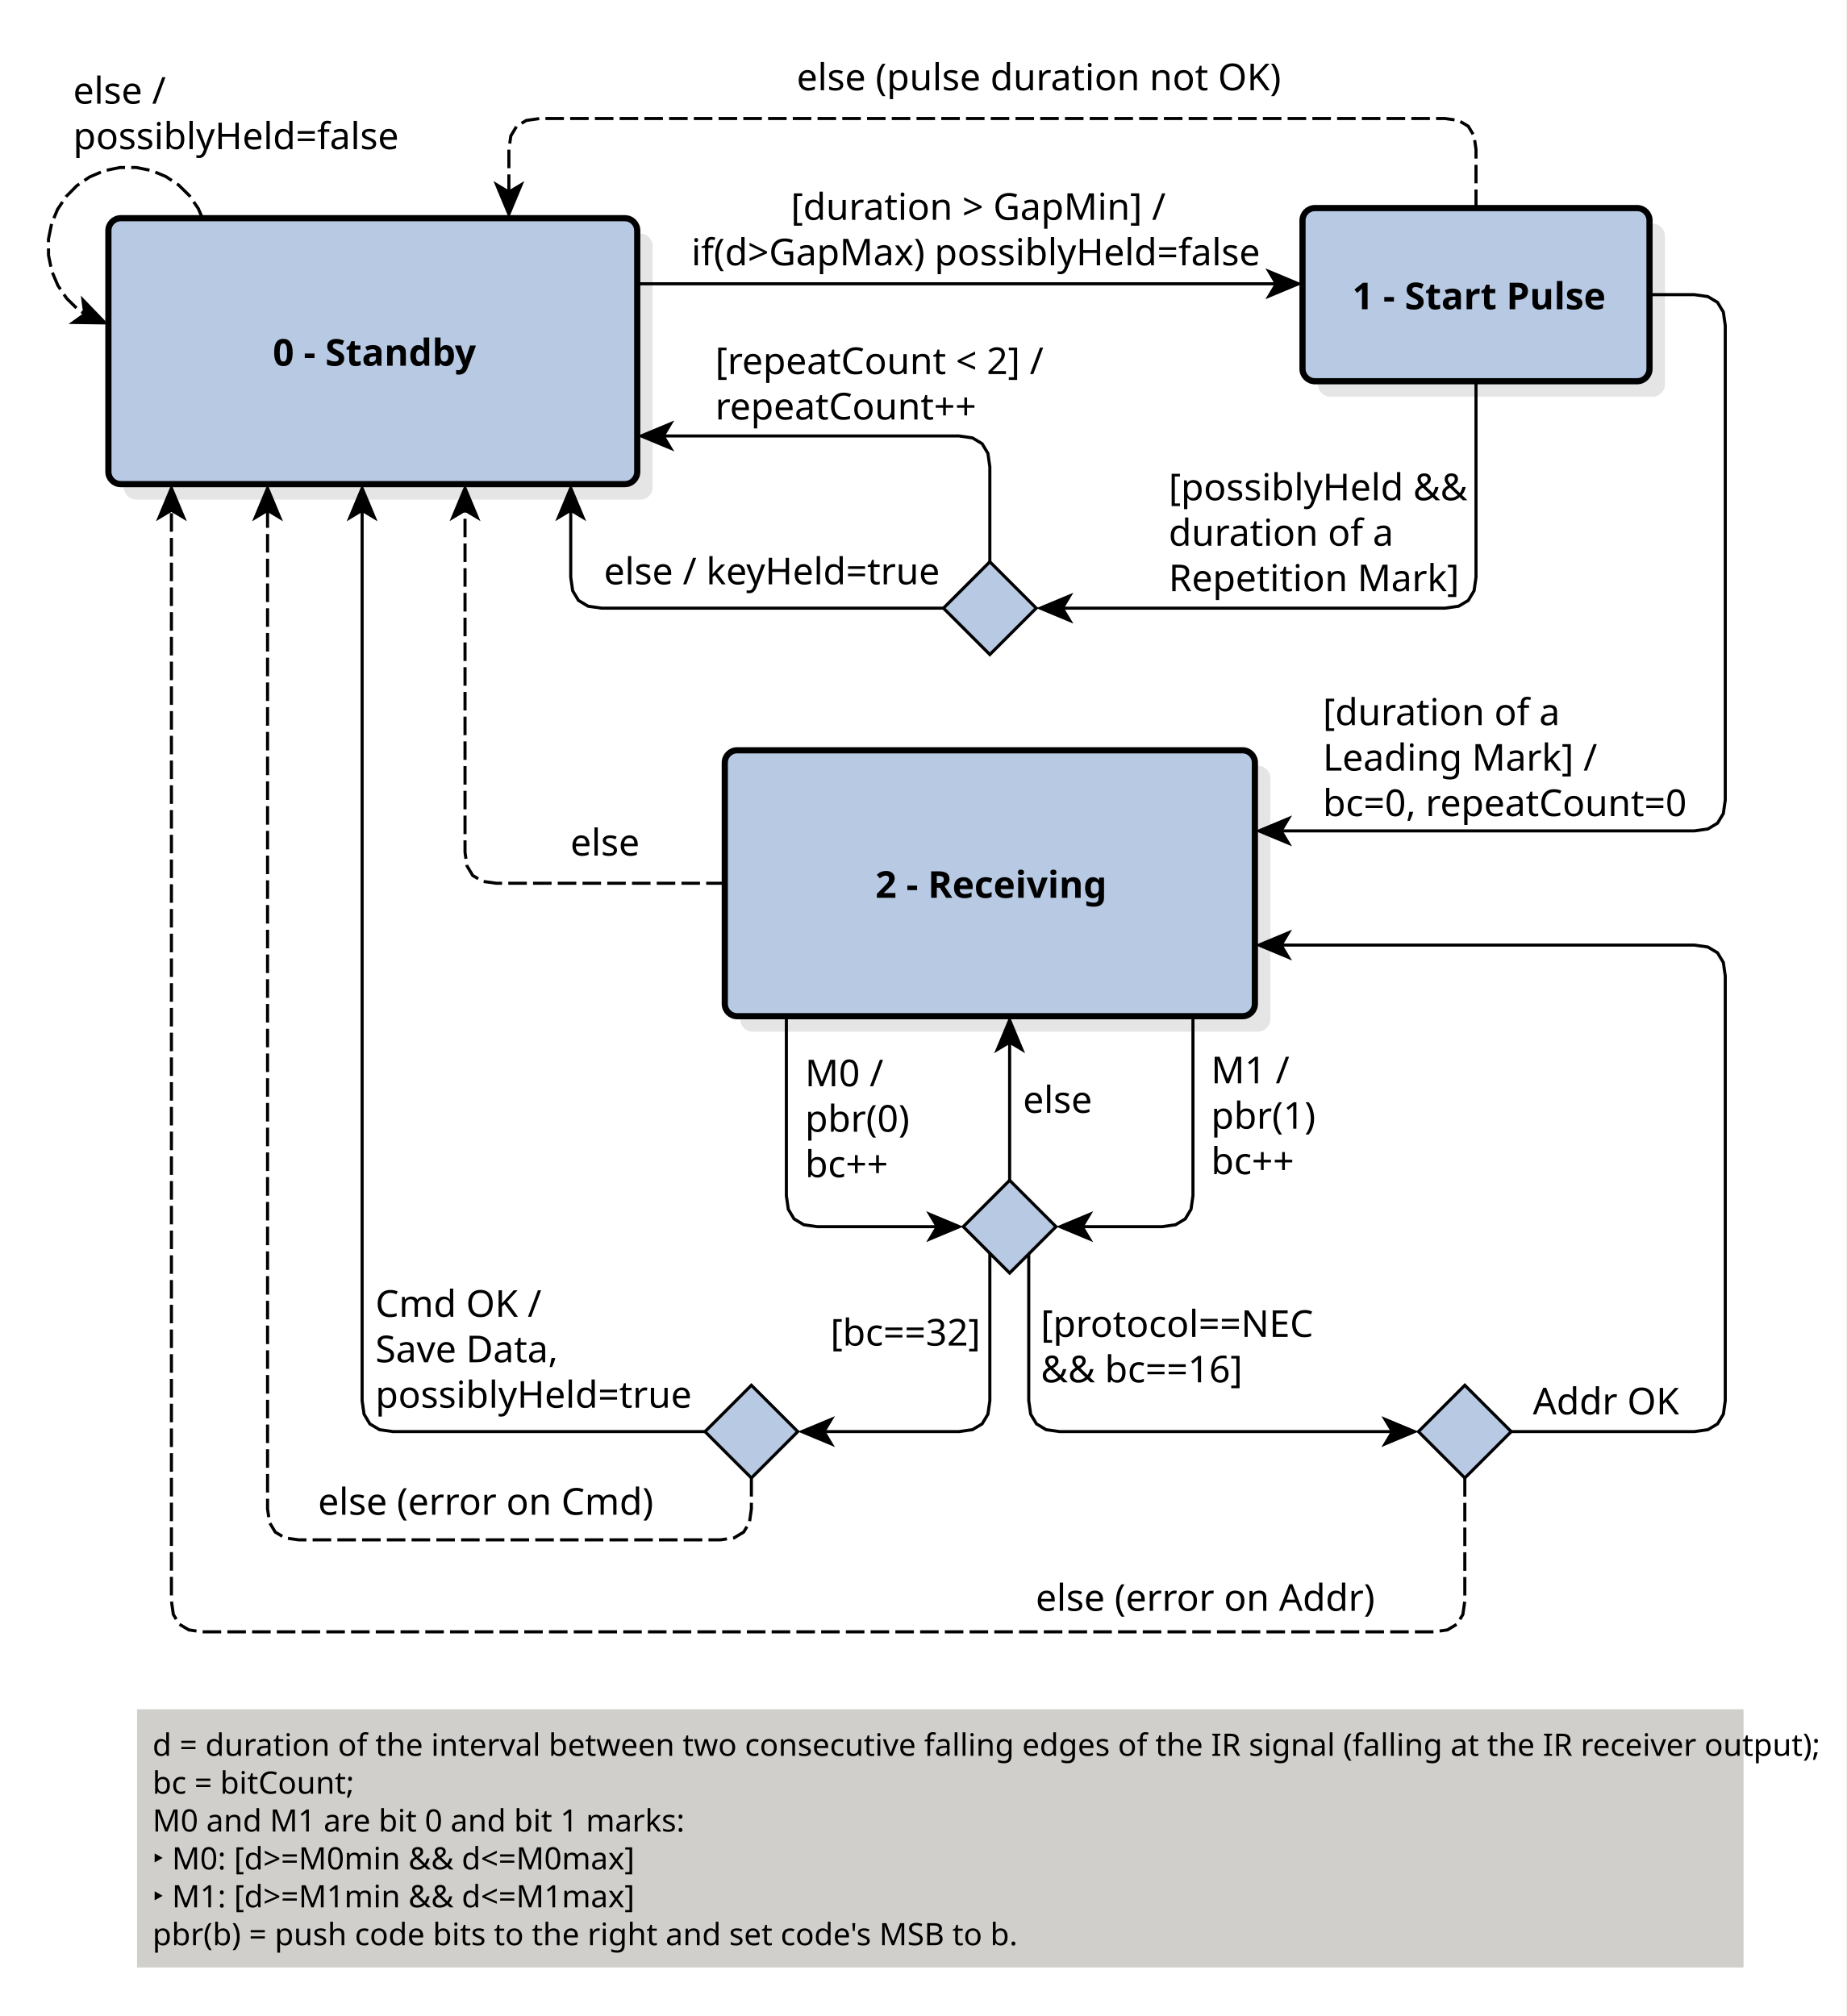
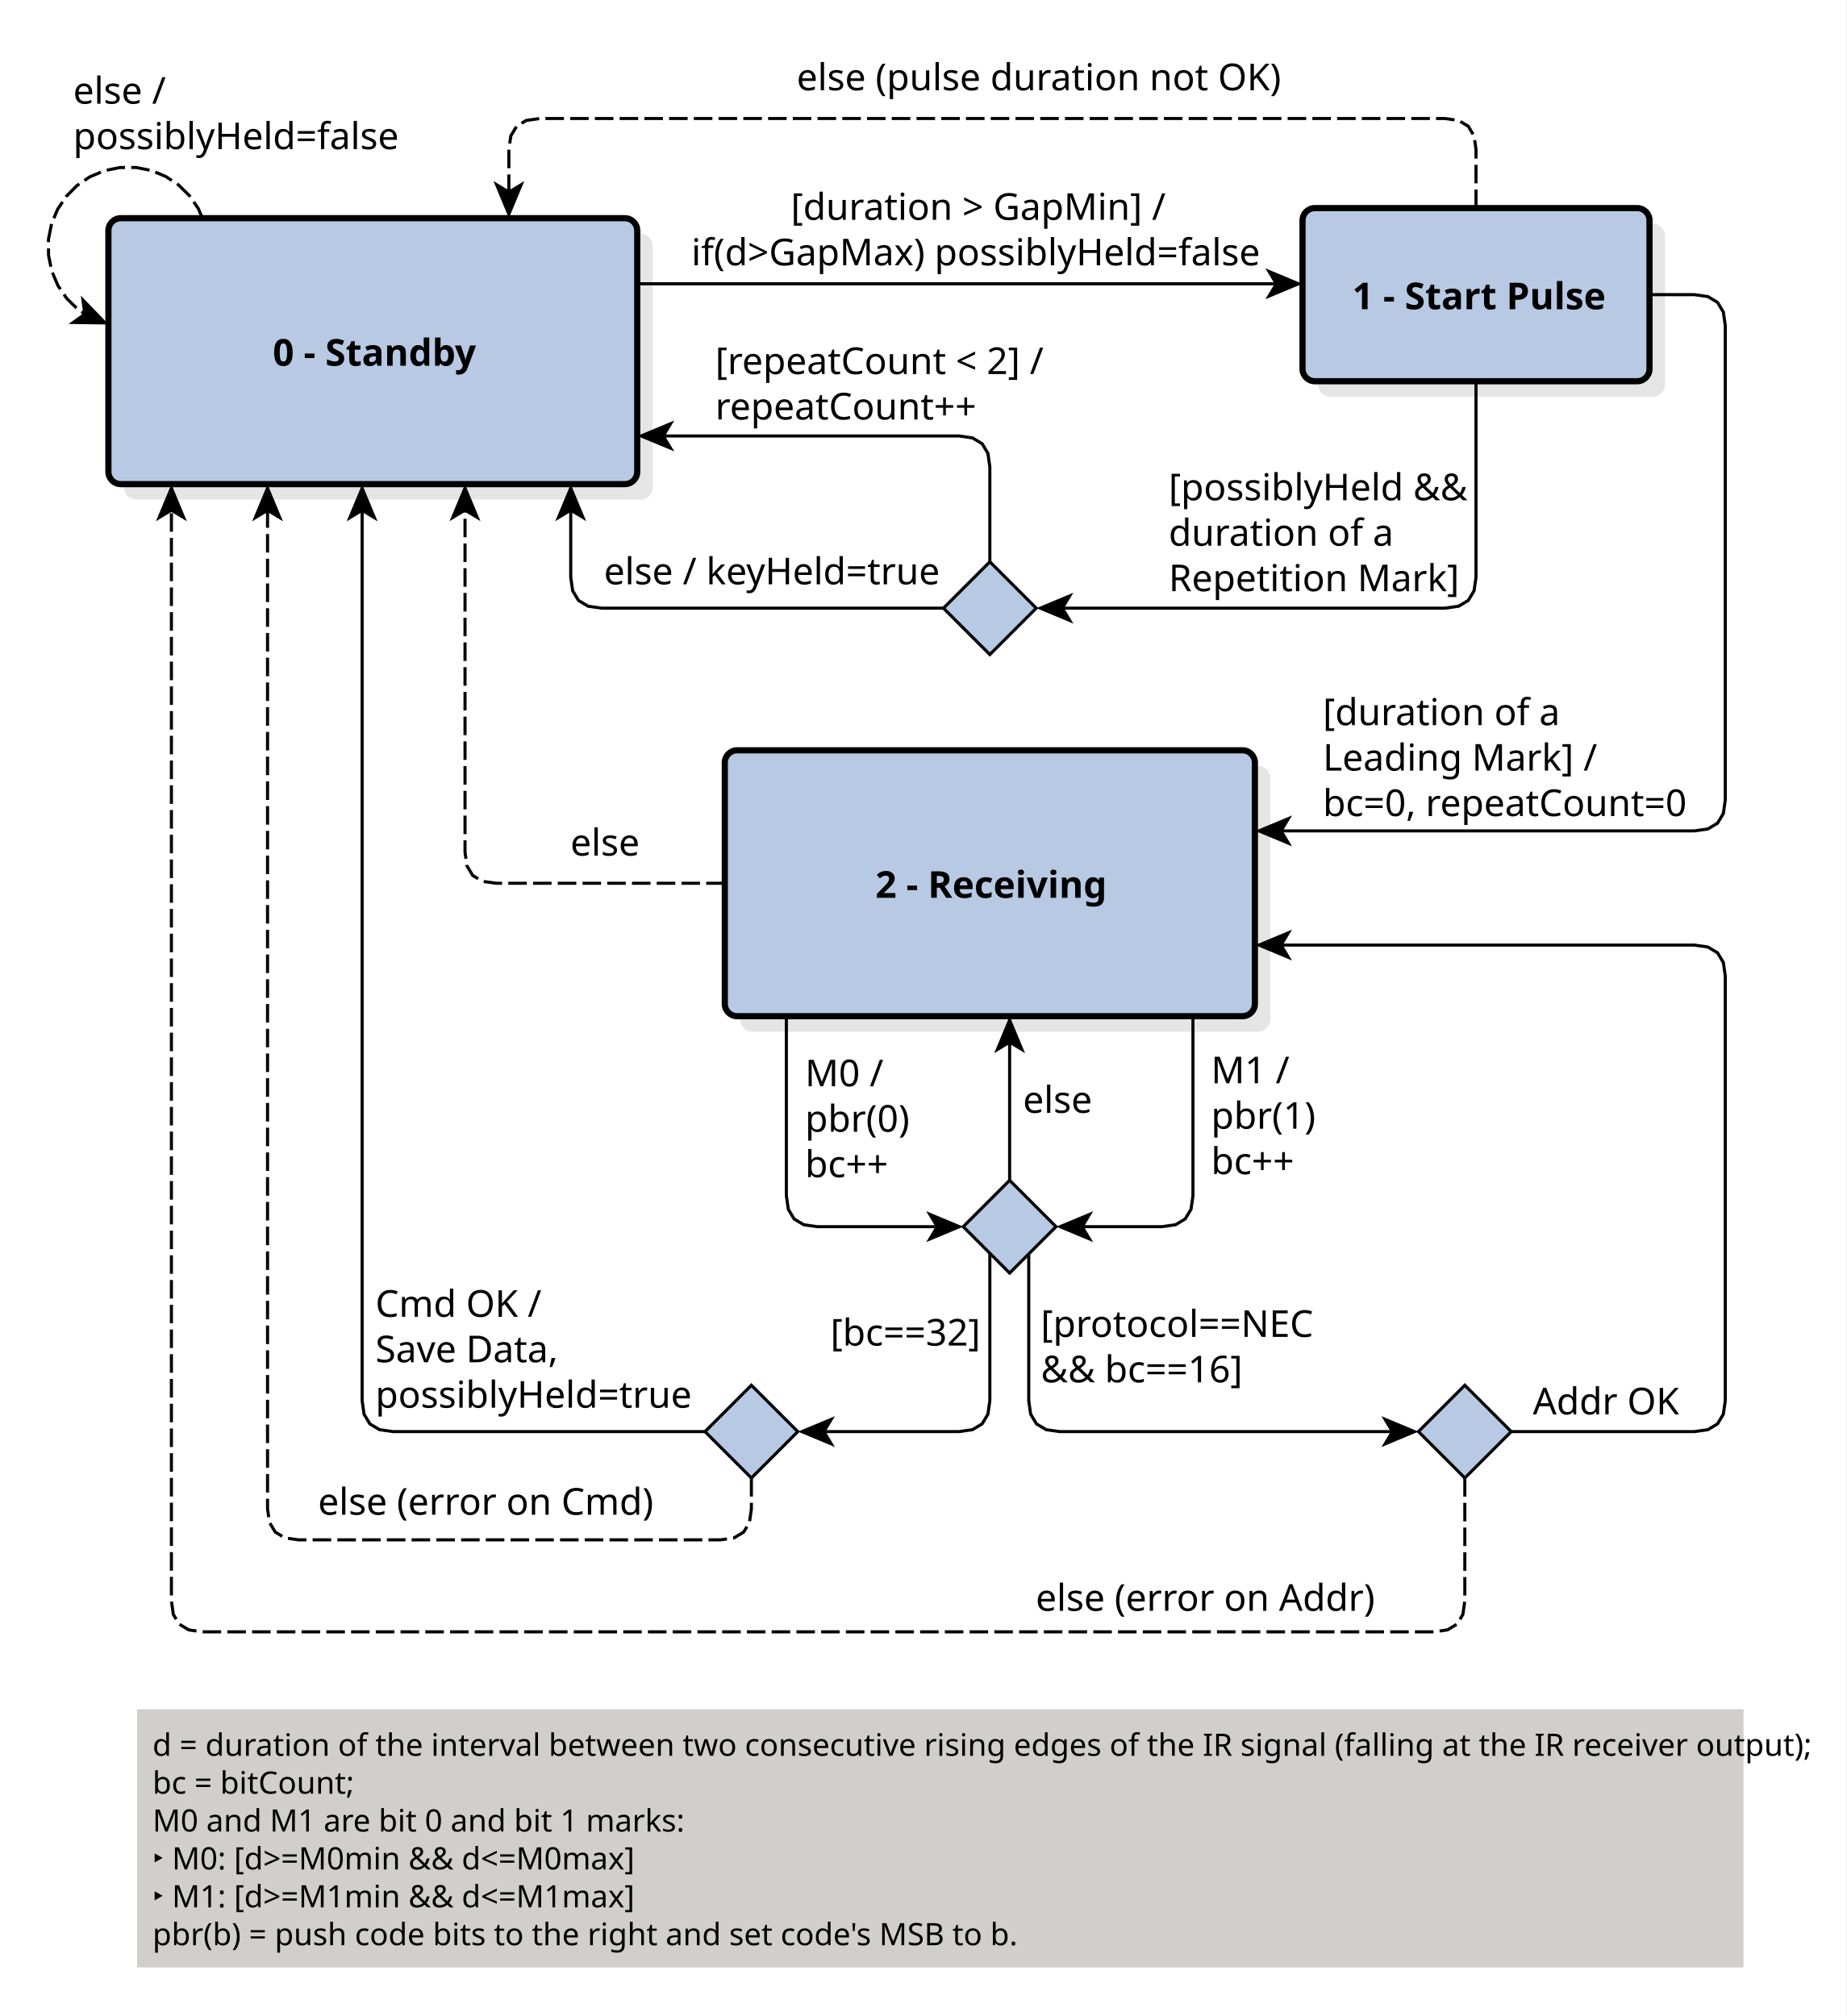
<svg xmlns="http://www.w3.org/2000/svg" fill-opacity="1" color-rendering="auto" color-interpolation="auto" text-rendering="auto" stroke="black" stroke-linecap="square" width="597" stroke-miterlimit="10" shape-rendering="auto" stroke-opacity="1" fill="black" stroke-dasharray="none" font-weight="normal" stroke-width="1" height="652" font-family="'Dialog'" font-style="normal" stroke-linejoin="miter" font-size="12px" stroke-dashoffset="0" image-rendering="auto">
  <defs id="genericDefs" />
  <g>
    <defs id="defs1">
      <clipPath clipPathUnits="userSpaceOnUse" id="clipPath1">
        <path d="M0 0 L597 0 L597 652 L0 652 L0 0 Z" />
      </clipPath>
      <clipPath clipPathUnits="userSpaceOnUse" id="clipPath2">
        <path d="M178 1047 L775 1047 L775 1699 L178 1699 L178 1047 Z" />
      </clipPath>
      <clipPath clipPathUnits="userSpaceOnUse" id="clipPath3">
        <path d="M173 1042 L770 1042 L770 1694 L173 1694 L173 1042 Z" />
      </clipPath>
    </defs>
    <g fill="white" text-rendering="geometricPrecision" shape-rendering="geometricPrecision" transform="translate(-178,-1047)" stroke="white">
      <rect x="178" width="597" height="652" y="1047" clip-path="url(#clipPath2)" stroke="none" />
    </g>
    <g fill="rgb(229,229,229)" text-rendering="geometricPrecision" shape-rendering="geometricPrecision" transform="matrix(1,0,0,1,-178,-1047) translate(5,5)" stroke="rgb(229,229,229)">
      <rect x="213.05" y="1117.571" clip-path="url(#clipPath3)" width="171" rx="4" ry="4" height="86" stroke="none" />
    </g>
    <g fill="rgb(183,201,227)" text-rendering="geometricPrecision" shape-rendering="geometricPrecision" transform="matrix(1,0,0,1,-178,-1047)" stroke="rgb(183,201,227)">
      <rect x="213.05" y="1117.571" clip-path="url(#clipPath2)" width="171" rx="4" ry="4" height="86" stroke="none" />
    </g>
    <g text-rendering="geometricPrecision" stroke-miterlimit="1.45" stroke-width="2" shape-rendering="geometricPrecision" transform="matrix(1,0,0,1,-178,-1047)" stroke-linecap="butt">
      <rect x="213.05" y="1117.571" clip-path="url(#clipPath2)" fill="none" width="171" rx="4" ry="4" height="86" />
      <text x="266.212" y="1165.284" clip-path="url(#clipPath2)" font-family="sans-serif" stroke="none" font-weight="bold" stroke-width="1" xml:space="preserve">0 - Standby</text>
    </g>
    <g fill="rgb(229,229,229)" text-rendering="geometricPrecision" shape-rendering="geometricPrecision" transform="matrix(1,0,0,1,-178,-1047) translate(5,5)" stroke="rgb(229,229,229)">
      <rect x="599.172" y="1114.297" clip-path="url(#clipPath3)" width="112.2" rx="4" ry="4" height="56" stroke="none" />
    </g>
    <g fill="rgb(183,201,227)" text-rendering="geometricPrecision" shape-rendering="geometricPrecision" transform="matrix(1,0,0,1,-178,-1047)" stroke="rgb(183,201,227)">
      <rect x="599.172" y="1114.297" clip-path="url(#clipPath2)" width="112.2" rx="4" ry="4" height="56" stroke="none" />
    </g>
    <g text-rendering="geometricPrecision" stroke-miterlimit="1.45" stroke-width="2" shape-rendering="geometricPrecision" transform="matrix(1,0,0,1,-178,-1047)" stroke-linecap="butt">
      <rect x="599.172" y="1114.297" clip-path="url(#clipPath2)" fill="none" width="112.2" rx="4" ry="4" height="56" />
      <text x="615.258" y="1147.011" clip-path="url(#clipPath2)" font-family="sans-serif" stroke="none" font-weight="bold" stroke-width="1" xml:space="preserve">1 - Start Pulse</text>
    </g>
    <g fill="rgb(183,201,227)" text-rendering="geometricPrecision" shape-rendering="geometricPrecision" transform="matrix(1,0,0,1,-178,-1047)" stroke="rgb(183,201,227)">
      <path d="M489.467 1443.723 L504.467 1428.723 L519.467 1443.723 L504.467 1458.723 Z" fill-rule="evenodd" clip-path="url(#clipPath2)" stroke="none" />
    </g>
    <g text-rendering="geometricPrecision" stroke-miterlimit="1.45" shape-rendering="geometricPrecision" transform="matrix(1,0,0,1,-178,-1047)" stroke-linecap="butt">
      <path fill="none" d="M489.467 1443.723 L504.467 1428.723 L519.467 1443.723 L504.467 1458.723 Z" fill-rule="evenodd" clip-path="url(#clipPath2)" />
    </g>
    <g fill="rgb(183,201,227)" text-rendering="geometricPrecision" shape-rendering="geometricPrecision" transform="matrix(1,0,0,1,-178,-1047)" stroke="rgb(183,201,227)">
      <path d="M405.964 1510.002 L420.964 1495.002 L435.964 1510.002 L420.964 1525.002 Z" fill-rule="evenodd" clip-path="url(#clipPath2)" stroke="none" />
    </g>
    <g text-rendering="geometricPrecision" stroke-miterlimit="1.45" shape-rendering="geometricPrecision" transform="matrix(1,0,0,1,-178,-1047)" stroke-linecap="butt">
      <path fill="none" d="M405.964 1510.002 L420.964 1495.002 L435.964 1510.002 L420.964 1525.002 Z" fill-rule="evenodd" clip-path="url(#clipPath2)" />
    </g>
    <g fill="rgb(183,201,227)" text-rendering="geometricPrecision" shape-rendering="geometricPrecision" transform="matrix(1,0,0,1,-178,-1047)" stroke="rgb(183,201,227)">
      <path d="M636.653 1510.002 L651.653 1495.002 L666.653 1510.002 L651.653 1525.002 Z" fill-rule="evenodd" clip-path="url(#clipPath2)" stroke="none" />
    </g>
    <g text-rendering="geometricPrecision" stroke-miterlimit="1.45" shape-rendering="geometricPrecision" transform="matrix(1,0,0,1,-178,-1047)" stroke-linecap="butt">
      <path fill="none" d="M636.653 1510.002 L651.653 1495.002 L666.653 1510.002 L651.653 1525.002 Z" fill-rule="evenodd" clip-path="url(#clipPath2)" />
    </g>
    <g fill="rgb(183,201,227)" text-rendering="geometricPrecision" shape-rendering="geometricPrecision" transform="matrix(1,0,0,1,-178,-1047)" stroke="rgb(183,201,227)">
      <path d="M483.067 1243.685 L498.067 1228.685 L513.067 1243.685 L498.067 1258.685 Z" fill-rule="evenodd" clip-path="url(#clipPath2)" stroke="none" />
    </g>
    <g text-rendering="geometricPrecision" stroke-miterlimit="1.45" shape-rendering="geometricPrecision" transform="matrix(1,0,0,1,-178,-1047)" stroke-linecap="butt">
      <path fill="none" d="M483.067 1243.685 L498.067 1228.685 L513.067 1243.685 L498.067 1258.685 Z" fill-rule="evenodd" clip-path="url(#clipPath2)" />
    </g>
    <g fill="rgb(209,207,203)" text-rendering="geometricPrecision" shape-rendering="geometricPrecision" transform="matrix(1,0,0,1,-178,-1047)" stroke="rgb(209,207,203)">
      <rect x="222.321" width="519.458" height="83.506" y="1599.795" clip-path="url(#clipPath2)" stroke="none" />
    </g>
    <g font-size="10px" stroke-linecap="butt" transform="matrix(1,0,0,1,-178,-1047)" text-rendering="geometricPrecision" font-family="sans-serif" shape-rendering="geometricPrecision" stroke-miterlimit="1.45">
-       <text x="227.321" xml:space="preserve" y="1614.849" clip-path="url(#clipPath2)" stroke="none">d = duration of the interval between two consecutive falling edges of the IR signal (falling at the IR receiver output); </text>
+       <text x="227.321" xml:space="preserve" y="1614.849" clip-path="url(#clipPath2)" stroke="none">d = duration of the interval between two consecutive rising edges of the IR signal (falling at the IR receiver output); </text>
      <text x="227.321" xml:space="preserve" y="1627.1" clip-path="url(#clipPath2)" stroke="none">bc = bitCount;</text>
      <text x="227.321" xml:space="preserve" y="1639.351" clip-path="url(#clipPath2)" stroke="none">M0 and M1 are bit 0 and bit 1 marks:</text>
      <text x="227.321" xml:space="preserve" y="1651.602" clip-path="url(#clipPath2)" stroke="none">‣ M0: [d&gt;=M0min &amp;&amp; d&lt;=M0max]</text>
      <text x="227.321" xml:space="preserve" y="1663.853" clip-path="url(#clipPath2)" stroke="none">‣ M1: [d&gt;=M1min &amp;&amp; d&lt;=M1max]</text>
      <text x="227.321" xml:space="preserve" y="1676.104" clip-path="url(#clipPath2)" stroke="none">pbr(b) = push code bits to the right and set code's MSB to b.</text>
    </g>
    <g fill="rgb(229,229,229)" text-rendering="geometricPrecision" shape-rendering="geometricPrecision" transform="matrix(1,0,0,1,-178,-1047) translate(5,5)" stroke="rgb(229,229,229)">
      <rect x="412.363" y="1289.65" clip-path="url(#clipPath3)" width="171.408" rx="4" ry="4" height="86" stroke="none" />
    </g>
    <g fill="rgb(183,201,227)" text-rendering="geometricPrecision" shape-rendering="geometricPrecision" transform="matrix(1,0,0,1,-178,-1047)" stroke="rgb(183,201,227)">
      <rect x="412.363" y="1289.65" clip-path="url(#clipPath2)" width="171.408" rx="4" ry="4" height="86" stroke="none" />
    </g>
    <g text-rendering="geometricPrecision" stroke-miterlimit="1.45" stroke-width="2" shape-rendering="geometricPrecision" transform="matrix(1,0,0,1,-178,-1047)" stroke-linecap="butt">
      <rect x="412.363" y="1289.65" clip-path="url(#clipPath2)" fill="none" width="171.408" rx="4" ry="4" height="86" />
      <text x="461.054" y="1337.364" clip-path="url(#clipPath2)" font-family="sans-serif" stroke="none" font-weight="bold" stroke-width="1" xml:space="preserve">2 - Receiving</text>
      <path fill="none" stroke-dasharray="6,2" d="M243.452 1117.567 L242.126 1114.46 L239.303 1110.331 L235.767 1106.844 L231.634 1104.092 L227.017 1102.168 L222.03 1101.165 L216.788 1101.175 L211.654 1102.231 L206.975 1104.228 L202.846 1107.051 L199.359 1110.586 L196.607 1114.72 L194.683 1119.336 L193.68 1124.323 L193.69 1129.565 L194.746 1134.7 L196.743 1139.378 L199.566 1143.507 L203.101 1146.994 L205.717 1148.736 L205.811 1148.771" stroke-width="1" clip-path="url(#clipPath2)" />
      <path stroke-dasharray="6,2" d="M213.151 1151.953 L204.13 1142.592 L204.893 1148.373 L200.152 1151.767 Z" stroke-width="1" clip-path="url(#clipPath2)" stroke="none" />
      <text x="201.656" y="1080.532" clip-path="url(#clipPath2)" font-family="sans-serif" stroke="none" stroke-width="1" xml:space="preserve">else / </text>
      <text x="201.656" y="1095.233" clip-path="url(#clipPath2)" font-family="sans-serif" stroke="none" stroke-width="1" xml:space="preserve">possiblyHeld=false </text>
      <path fill="none" d="M384.029 1138.779 L591.149 1138.779" stroke-width="1" clip-path="url(#clipPath2)" />
      <path d="M599.149 1138.779 L587.149 1133.779 L590.149 1138.779 L587.149 1143.779 Z" stroke-width="1" clip-path="url(#clipPath2)" stroke="none" />
      <text x="433.747" y="1118.102" clip-path="url(#clipPath2)" font-family="sans-serif" stroke="none" stroke-width="1" xml:space="preserve">[duration &gt; GapMin] / </text>
      <text x="401.57" y="1132.804" clip-path="url(#clipPath2)" font-family="sans-serif" stroke="none" stroke-width="1" xml:space="preserve">if(d&gt;GapMax) possiblyHeld=false </text>
      <path fill="none" stroke-dasharray="6,2" d="M655.271 1114.287 L655.271 1095.331 L654.646 1090.956 L652.771 1087.831 L649.646 1085.956 L645.271 1085.331 L352.55 1085.331 L348.175 1085.956 L345.05 1087.831 L343.175 1090.956 L342.55 1095.331 L342.55 1109.55" stroke-width="1" clip-path="url(#clipPath2)" />
      <path stroke-dasharray="6,2" d="M342.55 1117.55 L347.55 1105.55 L342.55 1108.55 L337.55 1105.55 Z" stroke-width="1" clip-path="url(#clipPath2)" stroke="none" />
      <text x="435.605" y="1076.19" clip-path="url(#clipPath2)" font-family="sans-serif" stroke="none" stroke-width="1" xml:space="preserve">else (pulse duration not OK)</text>
      <path fill="none" d="M498.067 1452.299 L498.067 1500.002 L497.442 1504.377 L495.567 1507.502 L492.442 1509.377 L488.067 1510.002 L443.985 1510.002" stroke-width="1" clip-path="url(#clipPath2)" />
      <path d="M435.985 1510.002 L447.985 1515.002 L444.985 1510.002 L447.985 1505.002 Z" stroke-width="1" clip-path="url(#clipPath2)" stroke="none" />
      <text x="446.532" y="1482.181" clip-path="url(#clipPath2)" font-family="sans-serif" stroke="none" stroke-width="1" xml:space="preserve">[bc==32]</text>
      <path fill="none" d="M405.937 1510.002 L305.095 1510.002 L300.72 1509.377 L297.595 1507.502 L295.72 1504.377 L295.095 1500.002 L295.095 1211.61" stroke-width="1" clip-path="url(#clipPath2)" />
      <path d="M295.095 1203.61 L290.095 1215.61 L295.095 1212.61 L300.095 1215.61 Z" stroke-width="1" clip-path="url(#clipPath2)" stroke="none" />
      <text x="299.388" y="1472.868" clip-path="url(#clipPath2)" font-family="sans-serif" stroke="none" stroke-width="1" xml:space="preserve">Cmd OK / </text>
      <text x="299.388" y="1487.569" clip-path="url(#clipPath2)" font-family="sans-serif" stroke="none" stroke-width="1" xml:space="preserve">Save Data,</text>
      <text x="299.388" y="1502.27" clip-path="url(#clipPath2)" font-family="sans-serif" stroke="none" stroke-width="1" xml:space="preserve">possiblyHeld=true</text>
      <path fill="none" stroke-dasharray="6,2" d="M420.964 1525.007 L420.964 1535.005 L420.339 1539.379 L418.464 1542.503 L415.339 1544.377 L410.964 1545.002 L274.511 1545.002 L270.136 1544.377 L267.011 1542.502 L265.136 1539.377 L264.511 1535.002 L264.511 1211.603" stroke-width="1" clip-path="url(#clipPath2)" />
      <path stroke-dasharray="6,2" d="M264.511 1203.603 L259.511 1215.603 L264.511 1212.603 L269.511 1215.603 Z" stroke-width="1" clip-path="url(#clipPath2)" stroke="none" />
      <text x="280.833" y="1536.883" clip-path="url(#clipPath2)" font-family="sans-serif" stroke="none" stroke-width="1" xml:space="preserve">else (error on Cmd)</text>
      <path fill="none" d="M510.646 1452.558 L510.646 1500.002 L511.271 1504.377 L513.146 1507.502 L516.271 1509.377 L520.646 1510.002 L628.678 1510.002" stroke-width="1" clip-path="url(#clipPath2)" />
      <path d="M636.678 1510.002 L624.678 1505.002 L627.678 1510.002 L624.678 1515.002 Z" stroke-width="1" clip-path="url(#clipPath2)" stroke="none" />
      <text x="514.548" y="1479.367" clip-path="url(#clipPath2)" font-family="sans-serif" stroke="none" stroke-width="1" xml:space="preserve">[protocol==NEC</text>
      <text x="514.548" y="1494.069" clip-path="url(#clipPath2)" font-family="sans-serif" stroke="none" stroke-width="1" xml:space="preserve">&amp;&amp; bc==16]</text>
      <path fill="none" stroke-dasharray="6,2" d="M651.653 1525.021 L651.653 1564.757 L651.028 1569.132 L649.153 1572.257 L646.028 1574.132 L641.653 1574.757 L243.426 1574.757 L239.051 1574.132 L235.926 1572.257 L234.051 1569.132 L233.426 1564.757 L233.426 1211.572" stroke-width="1" clip-path="url(#clipPath2)" />
      <path stroke-dasharray="6,2" d="M233.426 1203.572 L228.426 1215.572 L233.426 1212.572 L238.426 1215.572 Z" stroke-width="1" clip-path="url(#clipPath2)" stroke="none" />
      <text x="512.903" y="1567.957" clip-path="url(#clipPath2)" font-family="sans-serif" stroke="none" stroke-width="1" xml:space="preserve">else (error on Addr)</text>
      <path fill="none" d="M655.271 1170.268 L655.271 1233.685 L654.646 1238.06 L652.771 1241.185 L649.646 1243.06 L645.271 1243.685 L521.092 1243.685" stroke-width="1" clip-path="url(#clipPath2)" />
      <path d="M513.092 1243.685 L525.092 1248.685 L522.092 1243.685 L525.092 1238.685 Z" stroke-width="1" clip-path="url(#clipPath2)" stroke="none" />
      <text x="555.898" y="1208.793" clip-path="url(#clipPath2)" font-family="sans-serif" stroke="none" stroke-width="1" xml:space="preserve">[possiblyHeld &amp;&amp; </text>
      <text x="555.898" y="1223.494" clip-path="url(#clipPath2)" font-family="sans-serif" stroke="none" stroke-width="1" xml:space="preserve">duration of a </text>
      <text x="555.898" y="1238.195" clip-path="url(#clipPath2)" font-family="sans-serif" stroke="none" stroke-width="1" xml:space="preserve">Repetition Mark]</text>
      <path fill="none" d="M498.067 1228.702 L498.067 1197.994 L497.442 1193.619 L495.567 1190.494 L492.442 1188.619 L488.067 1187.994 L392.039 1187.994" stroke-width="1" clip-path="url(#clipPath2)" />
      <path d="M384.039 1187.994 L396.039 1192.994 L393.039 1187.994 L396.039 1182.994 Z" stroke-width="1" clip-path="url(#clipPath2)" stroke="none" />
      <text x="409.284" y="1167.975" clip-path="url(#clipPath2)" font-family="sans-serif" stroke="none" stroke-width="1" xml:space="preserve">[repeatCount &lt; 2] /</text>
      <text x="409.284" y="1182.676" clip-path="url(#clipPath2)" font-family="sans-serif" stroke="none" stroke-width="1" xml:space="preserve">repeatCount++</text>
      <path fill="none" d="M483.08 1243.685 L372.55 1243.685 L368.175 1243.06 L365.05 1241.185 L363.175 1238.06 L362.55 1233.685 L362.55 1211.554" stroke-width="1" clip-path="url(#clipPath2)" />
      <path d="M362.55 1203.554 L357.55 1215.554 L362.55 1212.554 L367.55 1215.554 Z" stroke-width="1" clip-path="url(#clipPath2)" stroke="none" />
      <text x="373.275" y="1235.972" clip-path="url(#clipPath2)" font-family="sans-serif" stroke="none" stroke-width="1" xml:space="preserve">else / keyHeld=true</text>
      <path fill="none" d="M711.396 1142.297 L725.871 1142.297 L730.246 1142.922 L733.371 1144.797 L735.246 1147.922 L735.871 1152.297 L735.871 1305.722 L735.246 1310.097 L733.371 1313.222 L730.246 1315.097 L725.871 1315.722 L591.795 1315.722" stroke-width="1" clip-path="url(#clipPath2)" />
      <path d="M583.795 1315.722 L595.795 1320.722 L592.795 1315.722 L595.795 1310.722 Z" stroke-width="1" clip-path="url(#clipPath2)" stroke="none" />
      <text x="605.762" y="1281.522" clip-path="url(#clipPath2)" font-family="sans-serif" stroke="none" stroke-width="1" xml:space="preserve">[duration of a </text>
      <text x="605.762" y="1296.223" clip-path="url(#clipPath2)" font-family="sans-serif" stroke="none" stroke-width="1" xml:space="preserve">Leading Mark] / </text>
      <text x="605.762" y="1310.924" clip-path="url(#clipPath2)" font-family="sans-serif" stroke="none" stroke-width="1" xml:space="preserve">bc=0, repeatCount=0</text>
      <path fill="none" d="M666.663 1510.002 L725.871 1510.002 L730.246 1509.377 L733.371 1507.502 L735.246 1504.377 L735.871 1500.002 L735.871 1362.65 L735.246 1358.275 L733.371 1355.15 L730.246 1353.275 L725.871 1352.65 L591.797 1352.65" stroke-width="1" clip-path="url(#clipPath2)" />
      <path d="M583.797 1352.65 L595.797 1357.65 L592.797 1352.65 L595.797 1347.65 Z" stroke-width="1" clip-path="url(#clipPath2)" stroke="none" />
      <text x="673.653" y="1504.434" clip-path="url(#clipPath2)" font-family="sans-serif" stroke="none" stroke-width="1" xml:space="preserve">Addr OK</text>
      <path fill="none" d="M504.467 1428.714 L504.467 1383.619" stroke-width="1" clip-path="url(#clipPath2)" />
      <path d="M504.467 1375.619 L499.467 1387.619 L504.467 1384.619 L509.467 1387.619 Z" stroke-width="1" clip-path="url(#clipPath2)" stroke="none" />
      <text x="508.778" y="1406.9" clip-path="url(#clipPath2)" font-family="sans-serif" stroke="none" stroke-width="1" xml:space="preserve">else</text>
      <path fill="none" stroke-dasharray="6,2" d="M412.352 1332.65 L338.365 1332.65 L333.99 1332.025 L330.865 1330.15 L328.99 1327.025 L328.365 1322.65 L328.365 1211.554" stroke-width="1" clip-path="url(#clipPath2)" />
      <path stroke-dasharray="6,2" d="M328.365 1203.554 L323.365 1215.554 L328.365 1212.554 L333.365 1215.554 Z" stroke-width="1" clip-path="url(#clipPath2)" stroke="none" />
      <text x="362.445" y="1323.704" clip-path="url(#clipPath2)" font-family="sans-serif" stroke="none" stroke-width="1" xml:space="preserve">else</text>
      <path fill="none" d="M563.744 1375.624 L563.744 1433.723 L563.119 1438.098 L561.244 1441.223 L558.119 1443.098 L553.744 1443.723 L527.489 1443.723" stroke-width="1" clip-path="url(#clipPath2)" />
      <path d="M519.489 1443.723 L531.489 1448.723 L528.489 1443.723 L531.489 1438.723 Z" stroke-width="1" clip-path="url(#clipPath2)" stroke="none" />
      <text x="569.61" y="1397.336" clip-path="url(#clipPath2)" font-family="sans-serif" stroke="none" stroke-width="1" xml:space="preserve">M1 /</text>
      <text x="569.61" y="1412.037" clip-path="url(#clipPath2)" font-family="sans-serif" stroke="none" stroke-width="1" xml:space="preserve">pbr(1)</text>
      <text x="569.61" y="1426.738" clip-path="url(#clipPath2)" font-family="sans-serif" stroke="none" stroke-width="1" xml:space="preserve">bc++</text>
      <path fill="none" d="M432.276 1375.68 L432.276 1433.723 L432.901 1438.098 L434.776 1441.223 L437.901 1443.098 L442.276 1443.723 L481.486 1443.723" stroke-width="1" clip-path="url(#clipPath2)" />
      <path d="M489.486 1443.723 L477.486 1438.723 L480.486 1443.723 L477.486 1448.723 Z" stroke-width="1" clip-path="url(#clipPath2)" stroke="none" />
      <text x="438.32" y="1398.319" clip-path="url(#clipPath2)" font-family="sans-serif" stroke="none" stroke-width="1" xml:space="preserve">M0 /</text>
      <text x="438.32" y="1413.02" clip-path="url(#clipPath2)" font-family="sans-serif" stroke="none" stroke-width="1" xml:space="preserve">pbr(0)</text>
      <text x="438.32" y="1427.721" clip-path="url(#clipPath2)" font-family="sans-serif" stroke="none" stroke-width="1" xml:space="preserve">bc++</text>
    </g>
  </g>
</svg>
